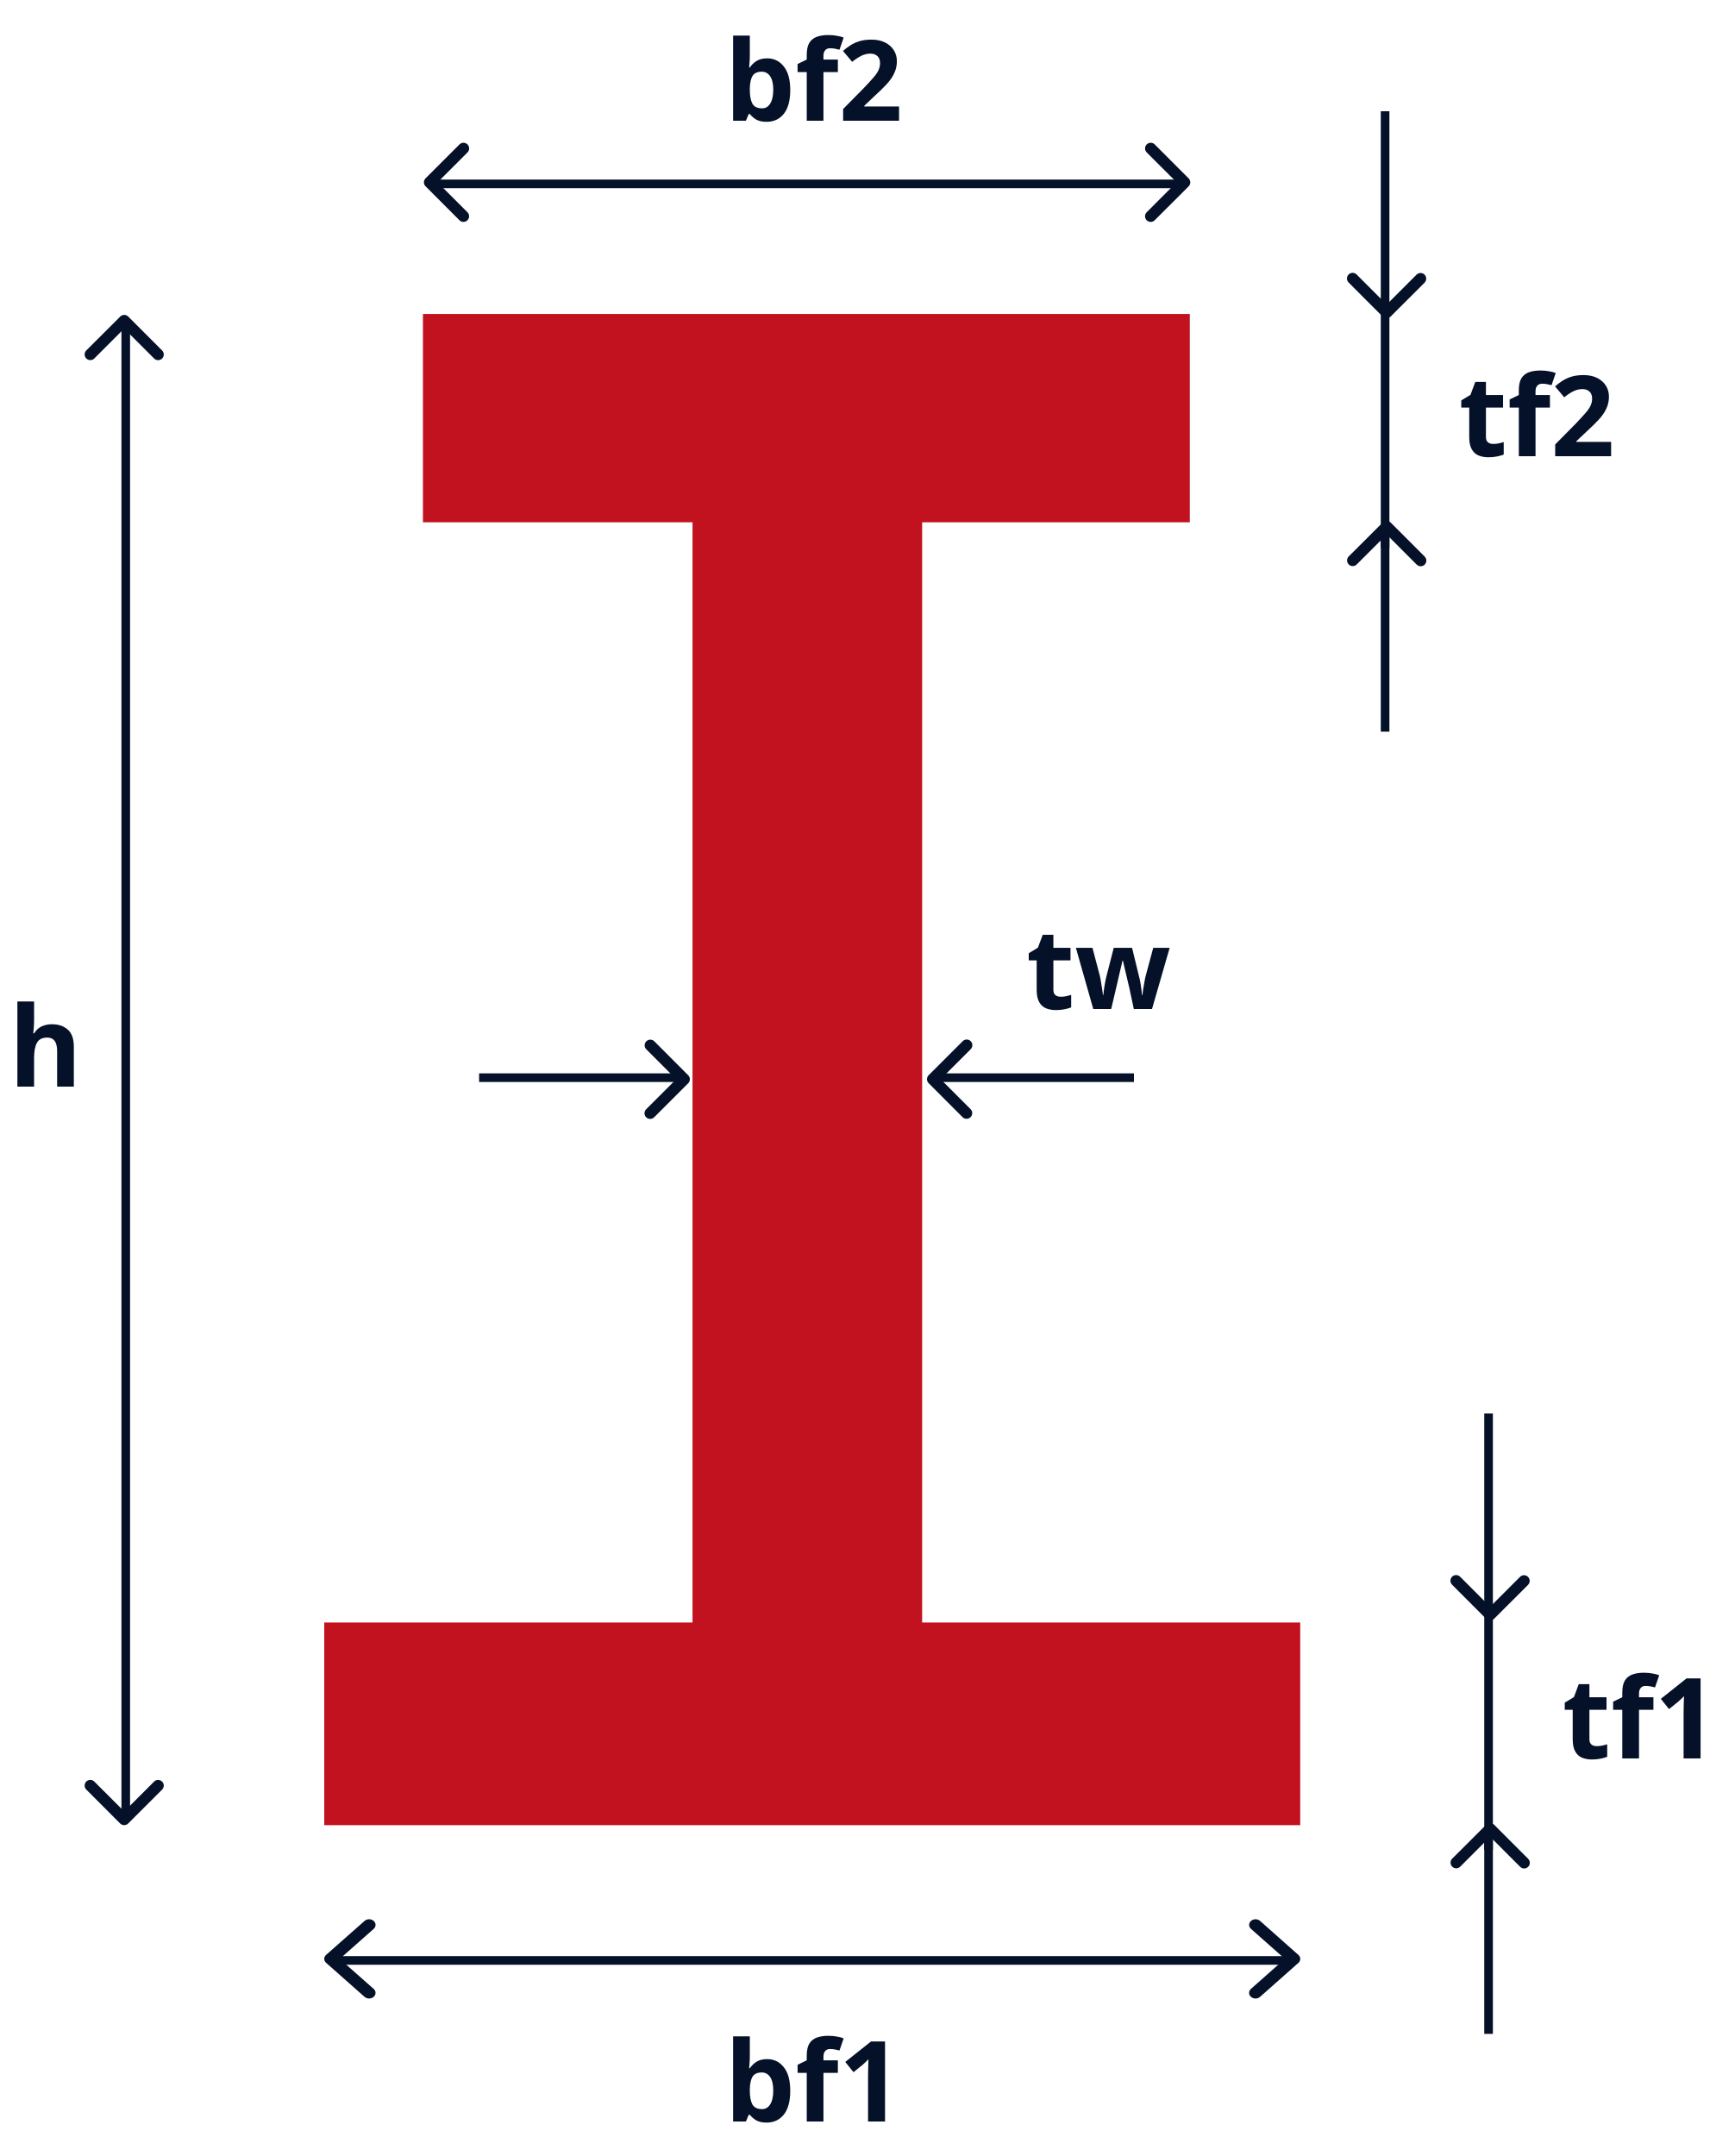
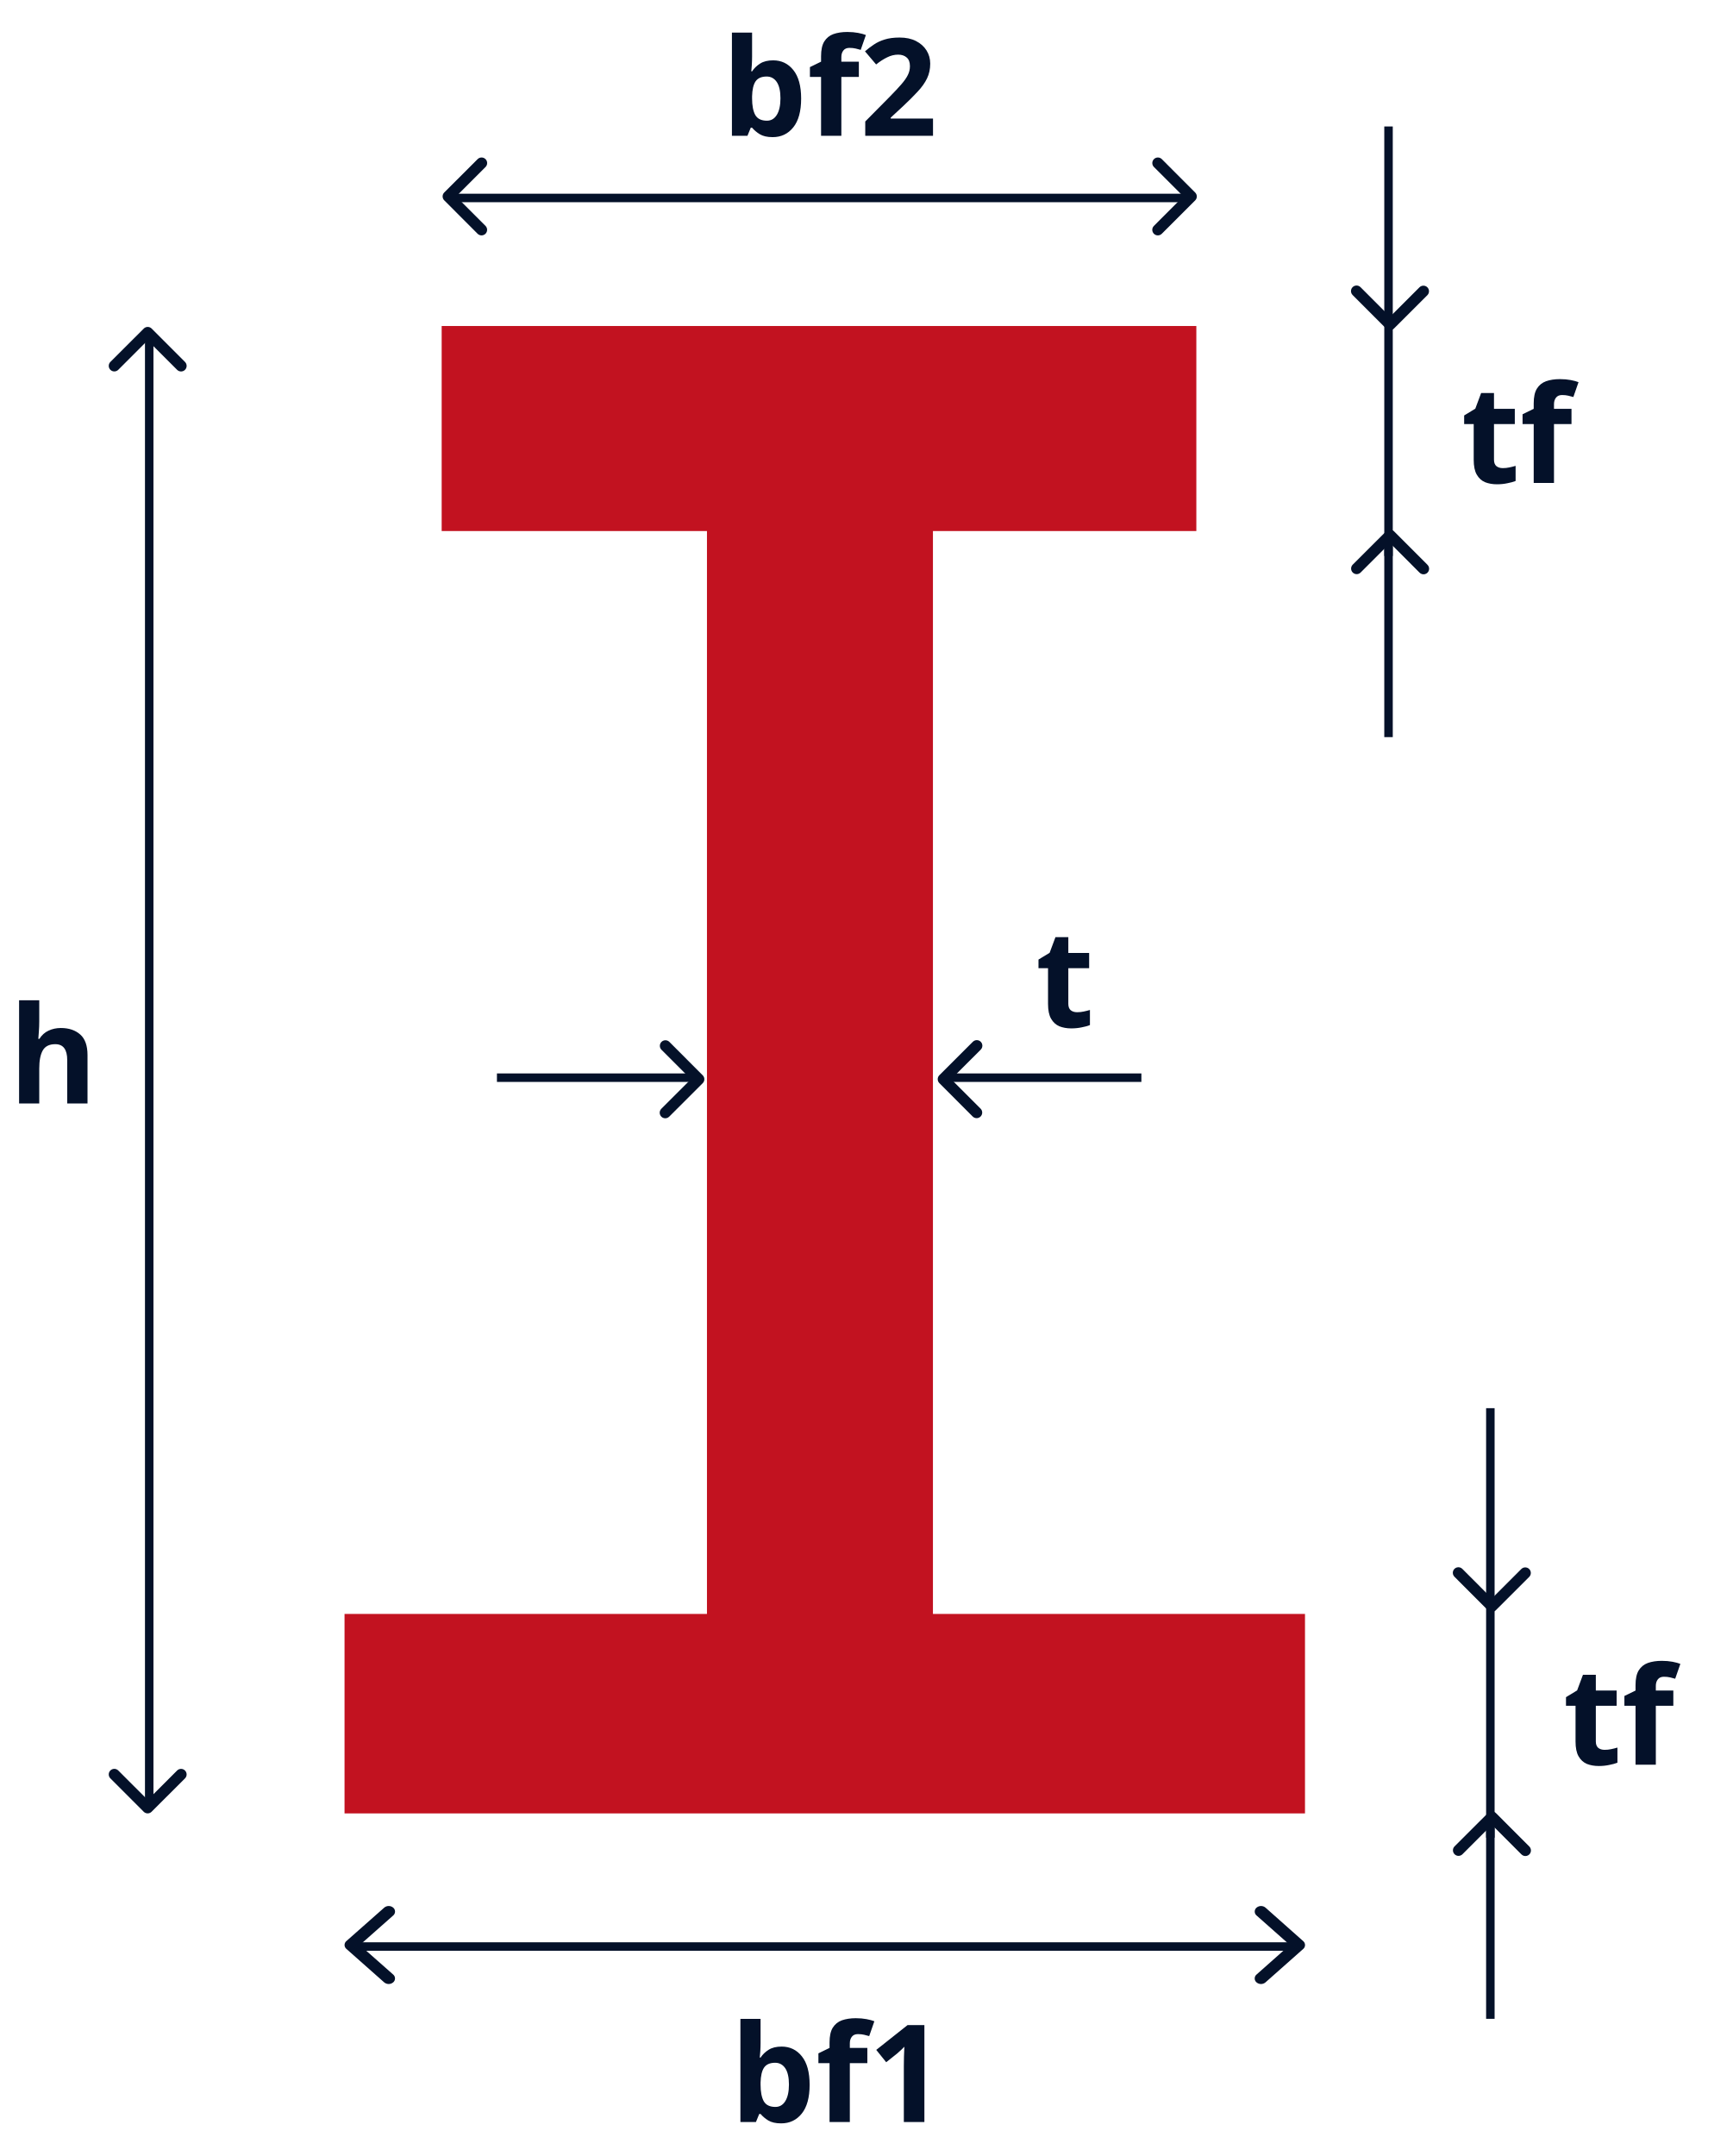
- <svg xmlns="http://www.w3.org/2000/svg" width="201.161" height="250" viewBox="0 0 201.161 250">
-   <g id="Grupo_44" data-name="Grupo 44" transform="translate(-2083 -9219)">
-     <path id="Trazado_434" data-name="Trazado 434" d="M2634.046,7473.407v24.156h31.262v127.576H2622.6v23.5h113.18v-23.5h-43.843V7497.563h31.039v-24.156Z" transform="translate(-502 1782)" fill="#c21220" />
-     <path id="Icon_ionic-ios-arrow-back" data-name="Icon ionic-ios-arrow-back" d="M1.584,4.595,5.063,1.12a.657.657,0,1,0-.93-.928L.191,4.13a.656.656,0,0,0-.019.906L4.129,9a.657.657,0,0,0,.93-.928Z" transform="translate(2163 9348.738) rotate(180)" fill="#041129" />
-     <text id="tw" transform="translate(2202 9323)" fill="#041129" stroke="rgba(0,0,0,0)" stroke-width="1" font-size="13" font-family="Jura" font-weight="700">
-       <tspan x="0" y="13">tw</tspan>
-     </text>
-     <line id="Línea_47" data-name="Línea 47" x1="22.941" transform="translate(2191.559 9343.962)" fill="none" stroke="#041129" stroke-width="1" />
-     <path id="Icon_ionic-ios-arrow-back-2" data-name="Icon ionic-ios-arrow-back" d="M1.584,4.595,5.063,1.12a.657.657,0,1,0-.93-.928L.191,4.13a.656.656,0,0,0-.019.906L4.129,9a.657.657,0,0,0,.93-.928Z" transform="translate(2190.5 9339.546)" fill="#041129" />
-     <line id="Línea_48" data-name="Línea 48" x1="22.941" transform="translate(2138.559 9343.962)" fill="none" stroke="#041129" stroke-width="1" />
-     <path id="Icon_ionic-ios-arrow-back-3" data-name="Icon ionic-ios-arrow-back" d="M1.584,4.595,5.063,1.12a.657.657,0,1,0-.93-.928L.191,4.13a.656.656,0,0,0-.019.906L4.129,9a.657.657,0,0,0,.93-.928Z" transform="translate(2248.399 9279.398) rotate(90)" fill="#041129" />
-     <path id="Icon_ionic-ios-arrow-back-4" data-name="Icon ionic-ios-arrow-back" d="M1.584,4.595,5.063,1.12a.657.657,0,1,0-.93-.928L.191,4.13a.656.656,0,0,0-.019.906L4.129,9a.657.657,0,0,0,.93-.928Z" transform="translate(2260.399 9430.398) rotate(90)" fill="#041129" />
-     <text id="tf2" transform="translate(2252.161 9258.898)" fill="#041129" stroke="rgba(0,0,0,0)" stroke-width="1" font-size="13" font-family="Jura" font-weight="700">
-       <tspan x="0" y="13">tf2</tspan>
-     </text>
-     <text id="tf1" transform="translate(2264.161 9409.898)" fill="#041129" stroke="rgba(0,0,0,0)" stroke-width="1" font-size="13" font-family="Jura" font-weight="700">
-       <tspan x="0" y="13">tf1</tspan>
-     </text>
-     <line id="Línea_49" data-name="Línea 49" y2="50.601" transform="translate(2243.623 9231.898)" fill="none" stroke="#041129" stroke-width="1" />
-     <line id="Línea_54" data-name="Línea 54" y2="50.601" transform="translate(2255.623 9382.898)" fill="none" stroke="#041129" stroke-width="1" />
-     <path id="Icon_ionic-ios-arrow-back-5" data-name="Icon ionic-ios-arrow-back" d="M1.584,4.595,5.063,1.12a.657.657,0,1,0-.93-.928L.191,4.13a.656.656,0,0,0-.019.906L4.129,9a.657.657,0,0,0,.93-.928Z" transform="translate(2239.207 9255.898) rotate(-90)" fill="#041129" />
-     <path id="Icon_ionic-ios-arrow-back-6" data-name="Icon ionic-ios-arrow-back" d="M1.584,4.595,5.063,1.12a.657.657,0,1,0-.93-.928L.191,4.13a.656.656,0,0,0-.019.906L4.129,9a.657.657,0,0,0,.93-.928Z" transform="translate(2251.207 9406.898) rotate(-90)" fill="#041129" />
-     <line id="Línea_50" data-name="Línea 50" x1="22.941" transform="translate(2243.623 9303.84) rotate(-90)" fill="none" stroke="#041129" stroke-width="1" />
-     <line id="Línea_55" data-name="Línea 55" x1="22.941" transform="translate(2255.623 9454.84) rotate(-90)" fill="none" stroke="#041129" stroke-width="1" />
-     <line id="Línea_51" data-name="Línea 51" x2="87.088" transform="translate(2132.883 9240.322)" fill="none" stroke="#041129" stroke-width="1" />
-     <line id="Línea_53" data-name="Línea 53" x2="111.166" transform="translate(2121.423 9446.322)" fill="none" stroke="#041129" stroke-width="1" />
-     <path id="Icon_ionic-ios-arrow-back-7" data-name="Icon ionic-ios-arrow-back" d="M1.584,4.6,5.063,1.12a.657.657,0,0,0-.93-.928L.191,4.13a.656.656,0,0,0-.019.906L4.129,9a.657.657,0,0,0,.93-.928Z" transform="translate(2221.031 9244.739) rotate(180)" fill="#041129" />
-     <path id="Icon_ionic-ios-arrow-back-8" data-name="Icon ionic-ios-arrow-back" d="M1.787,4.6,5.711,1.12a.6.6,0,0,0,0-.928.813.813,0,0,0-1.05,0L.216,4.13a.6.6,0,0,0-.022.906L4.658,9a.815.815,0,0,0,1.05,0,.6.6,0,0,0,0-.928Z" transform="translate(2233.783 9450.739) rotate(180)" fill="#041129" />
-     <path id="Icon_ionic-ios-arrow-back-9" data-name="Icon ionic-ios-arrow-back" d="M1.584,4.6,5.063,1.12a.657.657,0,0,0-.93-.928L.191,4.13a.656.656,0,0,0-.019.906L4.129,9a.657.657,0,0,0,.93-.928Z" transform="translate(2132.159 9235.547)" fill="#041129" />
-     <path id="Icon_ionic-ios-arrow-back-10" data-name="Icon ionic-ios-arrow-back" d="M1.793,4.6,5.729,1.12a.6.6,0,0,0,0-.928.818.818,0,0,0-1.053,0L.217,4.13a.6.6,0,0,0-.022.906L4.673,9A.819.819,0,0,0,5.726,9a.6.6,0,0,0,0-.928Z" transform="translate(2120.603 9441.547)" fill="#041129" />
-     <text id="bf2" transform="translate(2167 9220)" fill="#041129" stroke="rgba(0,0,0,0)" stroke-width="1" font-size="13" font-family="Jura" font-weight="700">
-       <tspan x="0" y="13">bf2</tspan>
-     </text>
-     <text id="bf1" transform="translate(2167 9452)" fill="#041129" stroke="rgba(0,0,0,0)" stroke-width="1" font-size="13" font-family="Jura" font-weight="700">
-       <tspan x="0" y="13">bf1</tspan>
-     </text>
-     <line id="Línea_52" data-name="Línea 52" x2="173.337" transform="translate(2097.583 9429.911) rotate(-90)" fill="none" stroke="#041129" stroke-width="1" />
-     <path id="Icon_ionic-ios-arrow-back-11" data-name="Icon ionic-ios-arrow-back" d="M1.584,4.6,5.063,1.12a.657.657,0,0,0-.93-.928L.191,4.13a.656.656,0,0,0-.019.906L4.129,9a.657.657,0,0,0,.93-.928Z" transform="translate(2102 9255.516) rotate(90)" fill="#041129" />
-     <path id="Icon_ionic-ios-arrow-back-12" data-name="Icon ionic-ios-arrow-back" d="M1.584,4.6,5.063,1.12a.657.657,0,0,0-.93-.928L.191,4.13a.656.656,0,0,0-.019.906L4.129,9a.657.657,0,0,0,.93-.928Z" transform="translate(2092.807 9430.636) rotate(-90)" fill="#041129" />
-     <text id="h" transform="translate(2084 9332)" fill="#041129" stroke="rgba(0,0,0,0)" stroke-width="1" font-size="13" font-family="Jura" font-weight="700">
-       <tspan x="0" y="13">h</tspan>
-     </text>
+ <svg xmlns="http://www.w3.org/2000/svg" width="204.161" height="254" viewBox="0 0 204.161 254">
+   <g id="Grupo_45" data-name="Grupo 45" transform="translate(-2080 -9217)">
+     <g id="Grupo_44" data-name="Grupo 44">
+       <path id="Trazado_434" data-name="Trazado 434" d="M2634.046,7473.407v24.156h31.262v127.576H2622.6v23.5h113.18v-23.5h-43.843V7497.563h31.039v-24.156Z" transform="translate(-502 1782)" fill="#c21220" />
+       <path id="Icon_ionic-ios-arrow-back" data-name="Icon ionic-ios-arrow-back" d="M1.584,4.595,5.063,1.12a.657.657,0,1,0-.93-.928L.191,4.13a.656.656,0,0,0-.019.906L4.129,9a.657.657,0,0,0,.93-.928Z" transform="translate(2163 9348.738) rotate(180)" fill="#041129" />
+       <text id="tw" transform="translate(2202 9323)" fill="#041129" stroke="rgba(0,0,0,0)" stroke-width="1" font-size="16" font-family="Jura" font-weight="700">
+         <tspan x="0" y="15">t</tspan>
+       </text>
+       <line id="Línea_47" data-name="Línea 47" x1="22.941" transform="translate(2191.559 9343.962)" fill="none" stroke="#041129" stroke-width="1" />
+       <path id="Icon_ionic-ios-arrow-back-2" data-name="Icon ionic-ios-arrow-back" d="M1.584,4.595,5.063,1.12a.657.657,0,1,0-.93-.928L.191,4.13a.656.656,0,0,0-.019.906L4.129,9a.657.657,0,0,0,.93-.928Z" transform="translate(2190.5 9339.546)" fill="#041129" />
+       <line id="Línea_48" data-name="Línea 48" x1="22.941" transform="translate(2138.559 9343.962)" fill="none" stroke="#041129" stroke-width="1" />
+       <path id="Icon_ionic-ios-arrow-back-3" data-name="Icon ionic-ios-arrow-back" d="M1.584,4.595,5.063,1.12a.657.657,0,1,0-.93-.928L.191,4.13a.656.656,0,0,0-.019.906L4.129,9a.657.657,0,0,0,.93-.928Z" transform="translate(2248.399 9279.398) rotate(90)" fill="#041129" />
+       <path id="Icon_ionic-ios-arrow-back-4" data-name="Icon ionic-ios-arrow-back" d="M1.584,4.595,5.063,1.12a.657.657,0,1,0-.93-.928L.191,4.13a.656.656,0,0,0-.019.906L4.129,9a.657.657,0,0,0,.93-.928Z" transform="translate(2260.399 9430.398) rotate(90)" fill="#041129" />
+       <text id="tf2" transform="translate(2252.161 9258.898)" fill="#041129" stroke="rgba(0,0,0,0)" stroke-width="1" font-size="16" font-family="Jura" font-weight="700">
+         <tspan x="0" y="15">tf</tspan>
+       </text>
+       <text id="tf1" transform="translate(2264.161 9409.898)" fill="#041129" stroke="rgba(0,0,0,0)" stroke-width="1" font-size="16" font-family="Jura" font-weight="700">
+         <tspan x="0" y="15">tf</tspan>
+       </text>
+       <line id="Línea_49" data-name="Línea 49" y2="50.601" transform="translate(2243.623 9231.898)" fill="none" stroke="#041129" stroke-width="1" />
+       <line id="Línea_54" data-name="Línea 54" y2="50.601" transform="translate(2255.623 9382.898)" fill="none" stroke="#041129" stroke-width="1" />
+       <path id="Icon_ionic-ios-arrow-back-5" data-name="Icon ionic-ios-arrow-back" d="M1.584,4.595,5.063,1.12a.657.657,0,1,0-.93-.928L.191,4.13a.656.656,0,0,0-.019.906L4.129,9a.657.657,0,0,0,.93-.928Z" transform="translate(2239.207 9255.898) rotate(-90)" fill="#041129" />
+       <path id="Icon_ionic-ios-arrow-back-6" data-name="Icon ionic-ios-arrow-back" d="M1.584,4.595,5.063,1.12a.657.657,0,1,0-.93-.928L.191,4.13a.656.656,0,0,0-.019.906L4.129,9a.657.657,0,0,0,.93-.928Z" transform="translate(2251.207 9406.898) rotate(-90)" fill="#041129" />
+       <line id="Línea_50" data-name="Línea 50" x1="22.941" transform="translate(2243.623 9303.84) rotate(-90)" fill="none" stroke="#041129" stroke-width="1" />
+       <line id="Línea_55" data-name="Línea 55" x1="22.941" transform="translate(2255.623 9454.84) rotate(-90)" fill="none" stroke="#041129" stroke-width="1" />
+       <line id="Línea_51" data-name="Línea 51" x2="87.088" transform="translate(2132.883 9240.322)" fill="none" stroke="#041129" stroke-width="1" />
+       <line id="Línea_53" data-name="Línea 53" x2="111.166" transform="translate(2121.423 9446.322)" fill="none" stroke="#041129" stroke-width="1" />
+       <path id="Icon_ionic-ios-arrow-back-7" data-name="Icon ionic-ios-arrow-back" d="M1.584,4.6,5.063,1.12a.657.657,0,0,0-.93-.928L.191,4.13a.656.656,0,0,0-.019.906L4.129,9a.657.657,0,0,0,.93-.928Z" transform="translate(2221.031 9244.739) rotate(180)" fill="#041129" />
+       <path id="Icon_ionic-ios-arrow-back-8" data-name="Icon ionic-ios-arrow-back" d="M1.787,4.6,5.711,1.12a.6.6,0,0,0,0-.928.813.813,0,0,0-1.05,0L.216,4.13a.6.6,0,0,0-.022.906L4.658,9a.815.815,0,0,0,1.05,0,.6.6,0,0,0,0-.928Z" transform="translate(2233.783 9450.739) rotate(180)" fill="#041129" />
+       <path id="Icon_ionic-ios-arrow-back-9" data-name="Icon ionic-ios-arrow-back" d="M1.584,4.6,5.063,1.12a.657.657,0,0,0-.93-.928L.191,4.13a.656.656,0,0,0-.019.906L4.129,9a.657.657,0,0,0,.93-.928Z" transform="translate(2132.159 9235.547)" fill="#041129" />
+       <path id="Icon_ionic-ios-arrow-back-10" data-name="Icon ionic-ios-arrow-back" d="M1.793,4.6,5.729,1.12a.6.6,0,0,0,0-.928.818.818,0,0,0-1.053,0L.217,4.13a.6.6,0,0,0-.022.906L4.673,9A.819.819,0,0,0,5.726,9a.6.6,0,0,0,0-.928Z" transform="translate(2120.603 9441.547)" fill="#041129" />
+       <text id="bf2" transform="translate(2165 9218)" fill="#041129" stroke="rgba(0,0,0,0)" stroke-width="1" font-size="16" font-family="Jura" font-weight="700">
+         <tspan x="0" y="15">bf2</tspan>
+       </text>
+       <text id="bf1" transform="translate(2166 9452)" fill="#041129" stroke="rgba(0,0,0,0)" stroke-width="1" font-size="16" font-family="Jura" font-weight="700">
+         <tspan x="0" y="15">bf1</tspan>
+       </text>
+       <line id="Línea_52" data-name="Línea 52" x2="173.337" transform="translate(2097.583 9429.911) rotate(-90)" fill="none" stroke="#041129" stroke-width="1" />
+       <path id="Icon_ionic-ios-arrow-back-11" data-name="Icon ionic-ios-arrow-back" d="M1.584,4.6,5.063,1.12a.657.657,0,0,0-.93-.928L.191,4.13a.656.656,0,0,0-.019.906L4.129,9a.657.657,0,0,0,.93-.928Z" transform="translate(2102 9255.516) rotate(90)" fill="#041129" />
+       <path id="Icon_ionic-ios-arrow-back-12" data-name="Icon ionic-ios-arrow-back" d="M1.584,4.6,5.063,1.12a.657.657,0,0,0-.93-.928L.191,4.13a.656.656,0,0,0-.019.906L4.129,9a.657.657,0,0,0,.93-.928Z" transform="translate(2092.807 9430.636) rotate(-90)" fill="#041129" />
+       <text id="h" transform="translate(2081 9332)" fill="#041129" stroke="rgba(0,0,0,0)" stroke-width="1" font-size="16" font-family="Jura" font-weight="700">
+         <tspan x="0" y="15">h</tspan>
+       </text>
+     </g>
  </g>
</svg>
